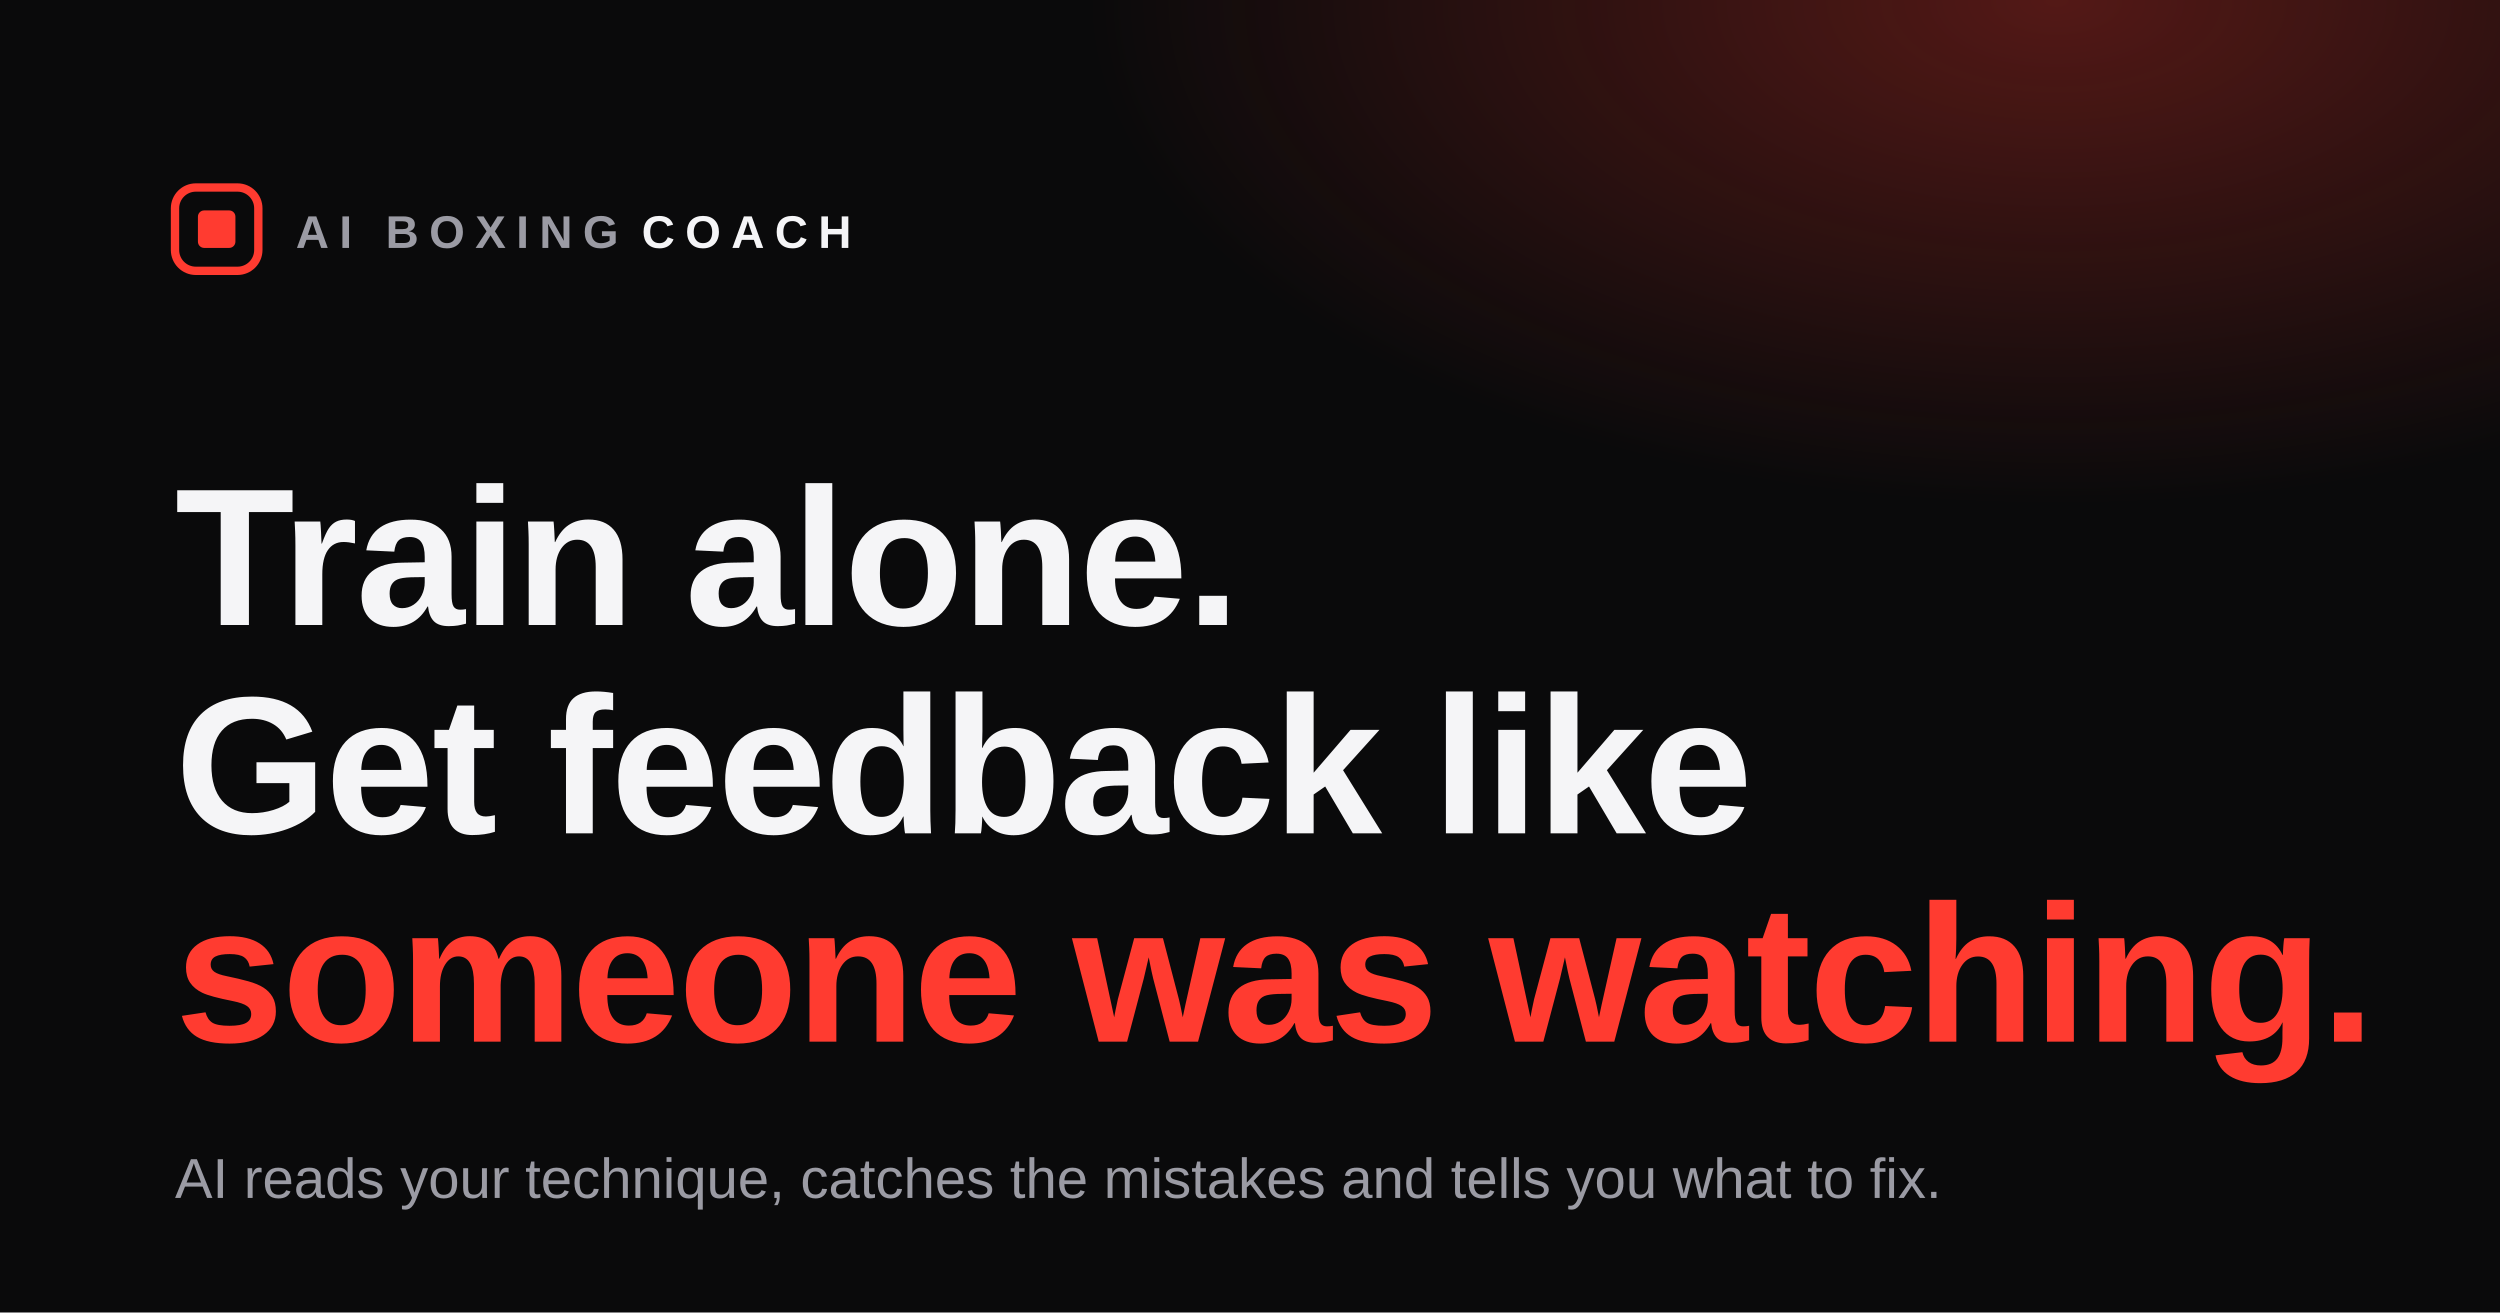
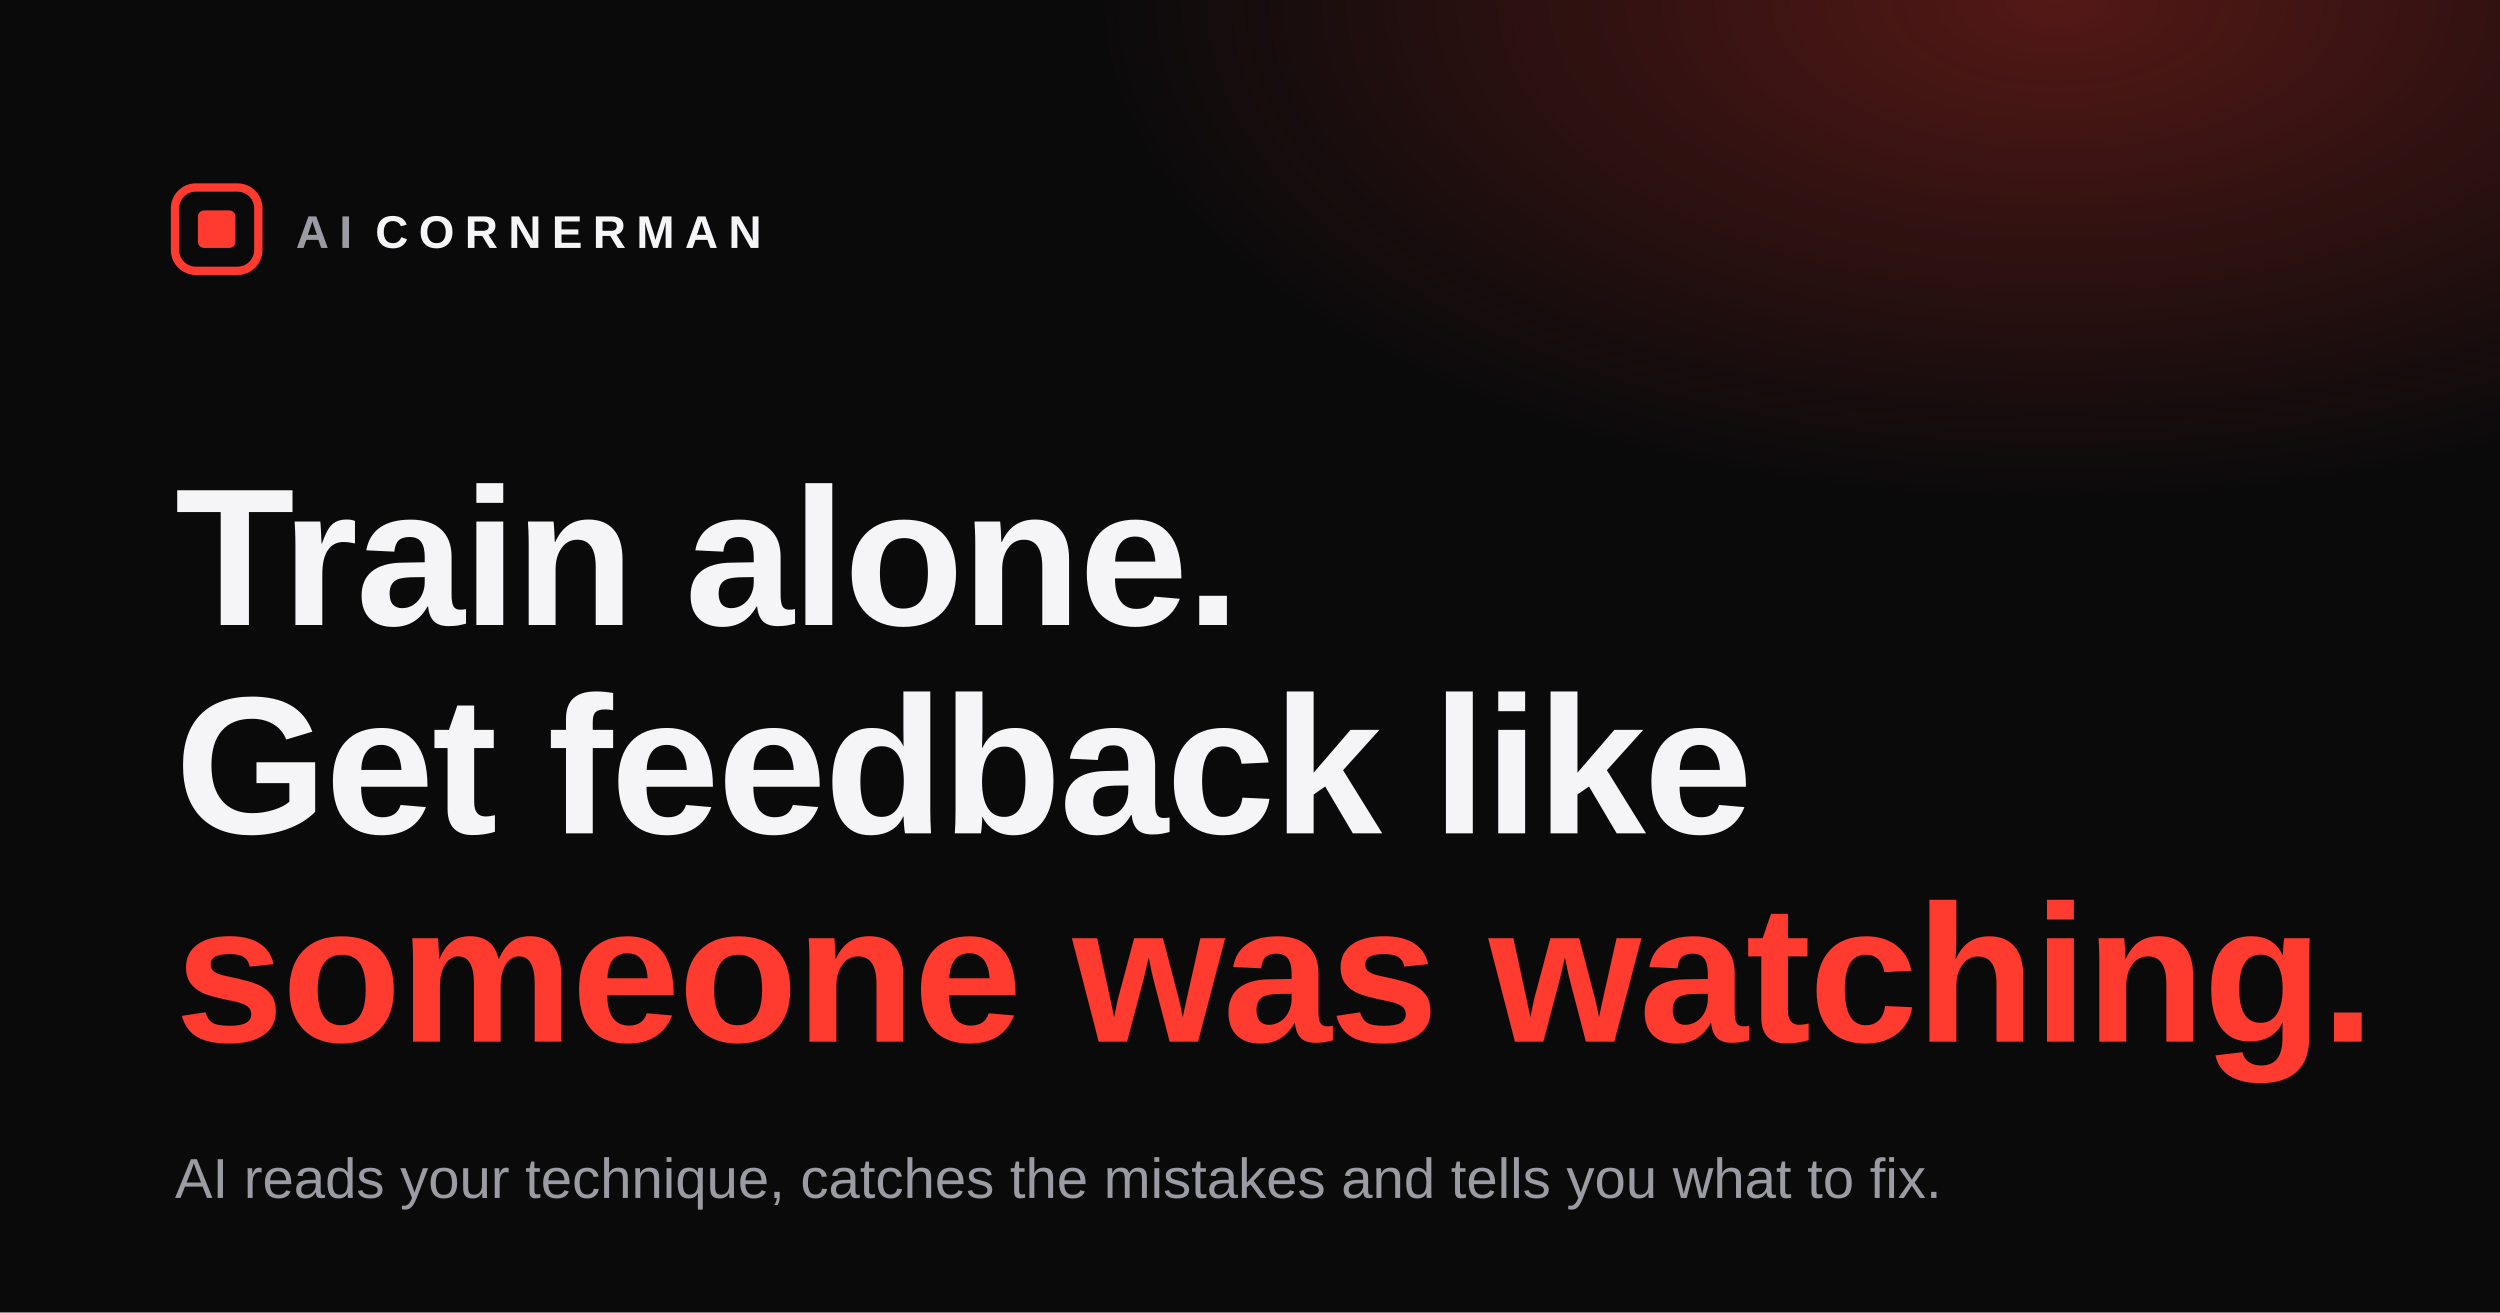
<svg xmlns="http://www.w3.org/2000/svg" width="1200" height="630" viewBox="0 0 1200 630" font-family="Arial, Helvetica, sans-serif">
  <rect width="1200" height="630" fill="#0A0A0B" />
  <radialGradient id="g" cx="82%" cy="0%" r="70%">
    <stop offset="0%" stop-color="#FF3B30" stop-opacity="0.30" />
    <stop offset="55%" stop-color="#FF3B30" stop-opacity="0" />
  </radialGradient>
  <rect width="1200" height="630" fill="url(#g)" />
  <g transform="translate(84,90)">
    <rect x="0" y="0" width="40" height="40" rx="10" fill="none" stroke="#FF3B30" stroke-width="4" />
    <rect x="11" y="11" width="18" height="18" rx="3" fill="#FF3B30" />
-     <text x="58" y="29" fill="#9B9BA4" font-size="22" letter-spacing="5" font-weight="700">AI BOXING <tspan fill="#F5F5F7">COACH</tspan>
+     <text x="58" y="29" fill="#9B9BA4" font-size="22" letter-spacing="5" font-weight="700">AI <tspan fill="#F5F5F7">CORNERMAN</tspan>
    </text>
  </g>
  <text x="84" y="300" fill="#F5F5F7" font-size="94" font-weight="800" letter-spacing="-1">Train alone.</text>
  <text x="84" y="400" fill="#F5F5F7" font-size="94" font-weight="800" letter-spacing="-1">Get feedback like</text>
  <text x="84" y="500" fill="#FF3B30" font-size="94" font-weight="800" letter-spacing="-1">someone was watching.</text>
  <text x="84" y="575" fill="#9B9BA4" font-size="27">AI reads your technique, catches the mistakes and tells you what to fix.</text>
</svg>
